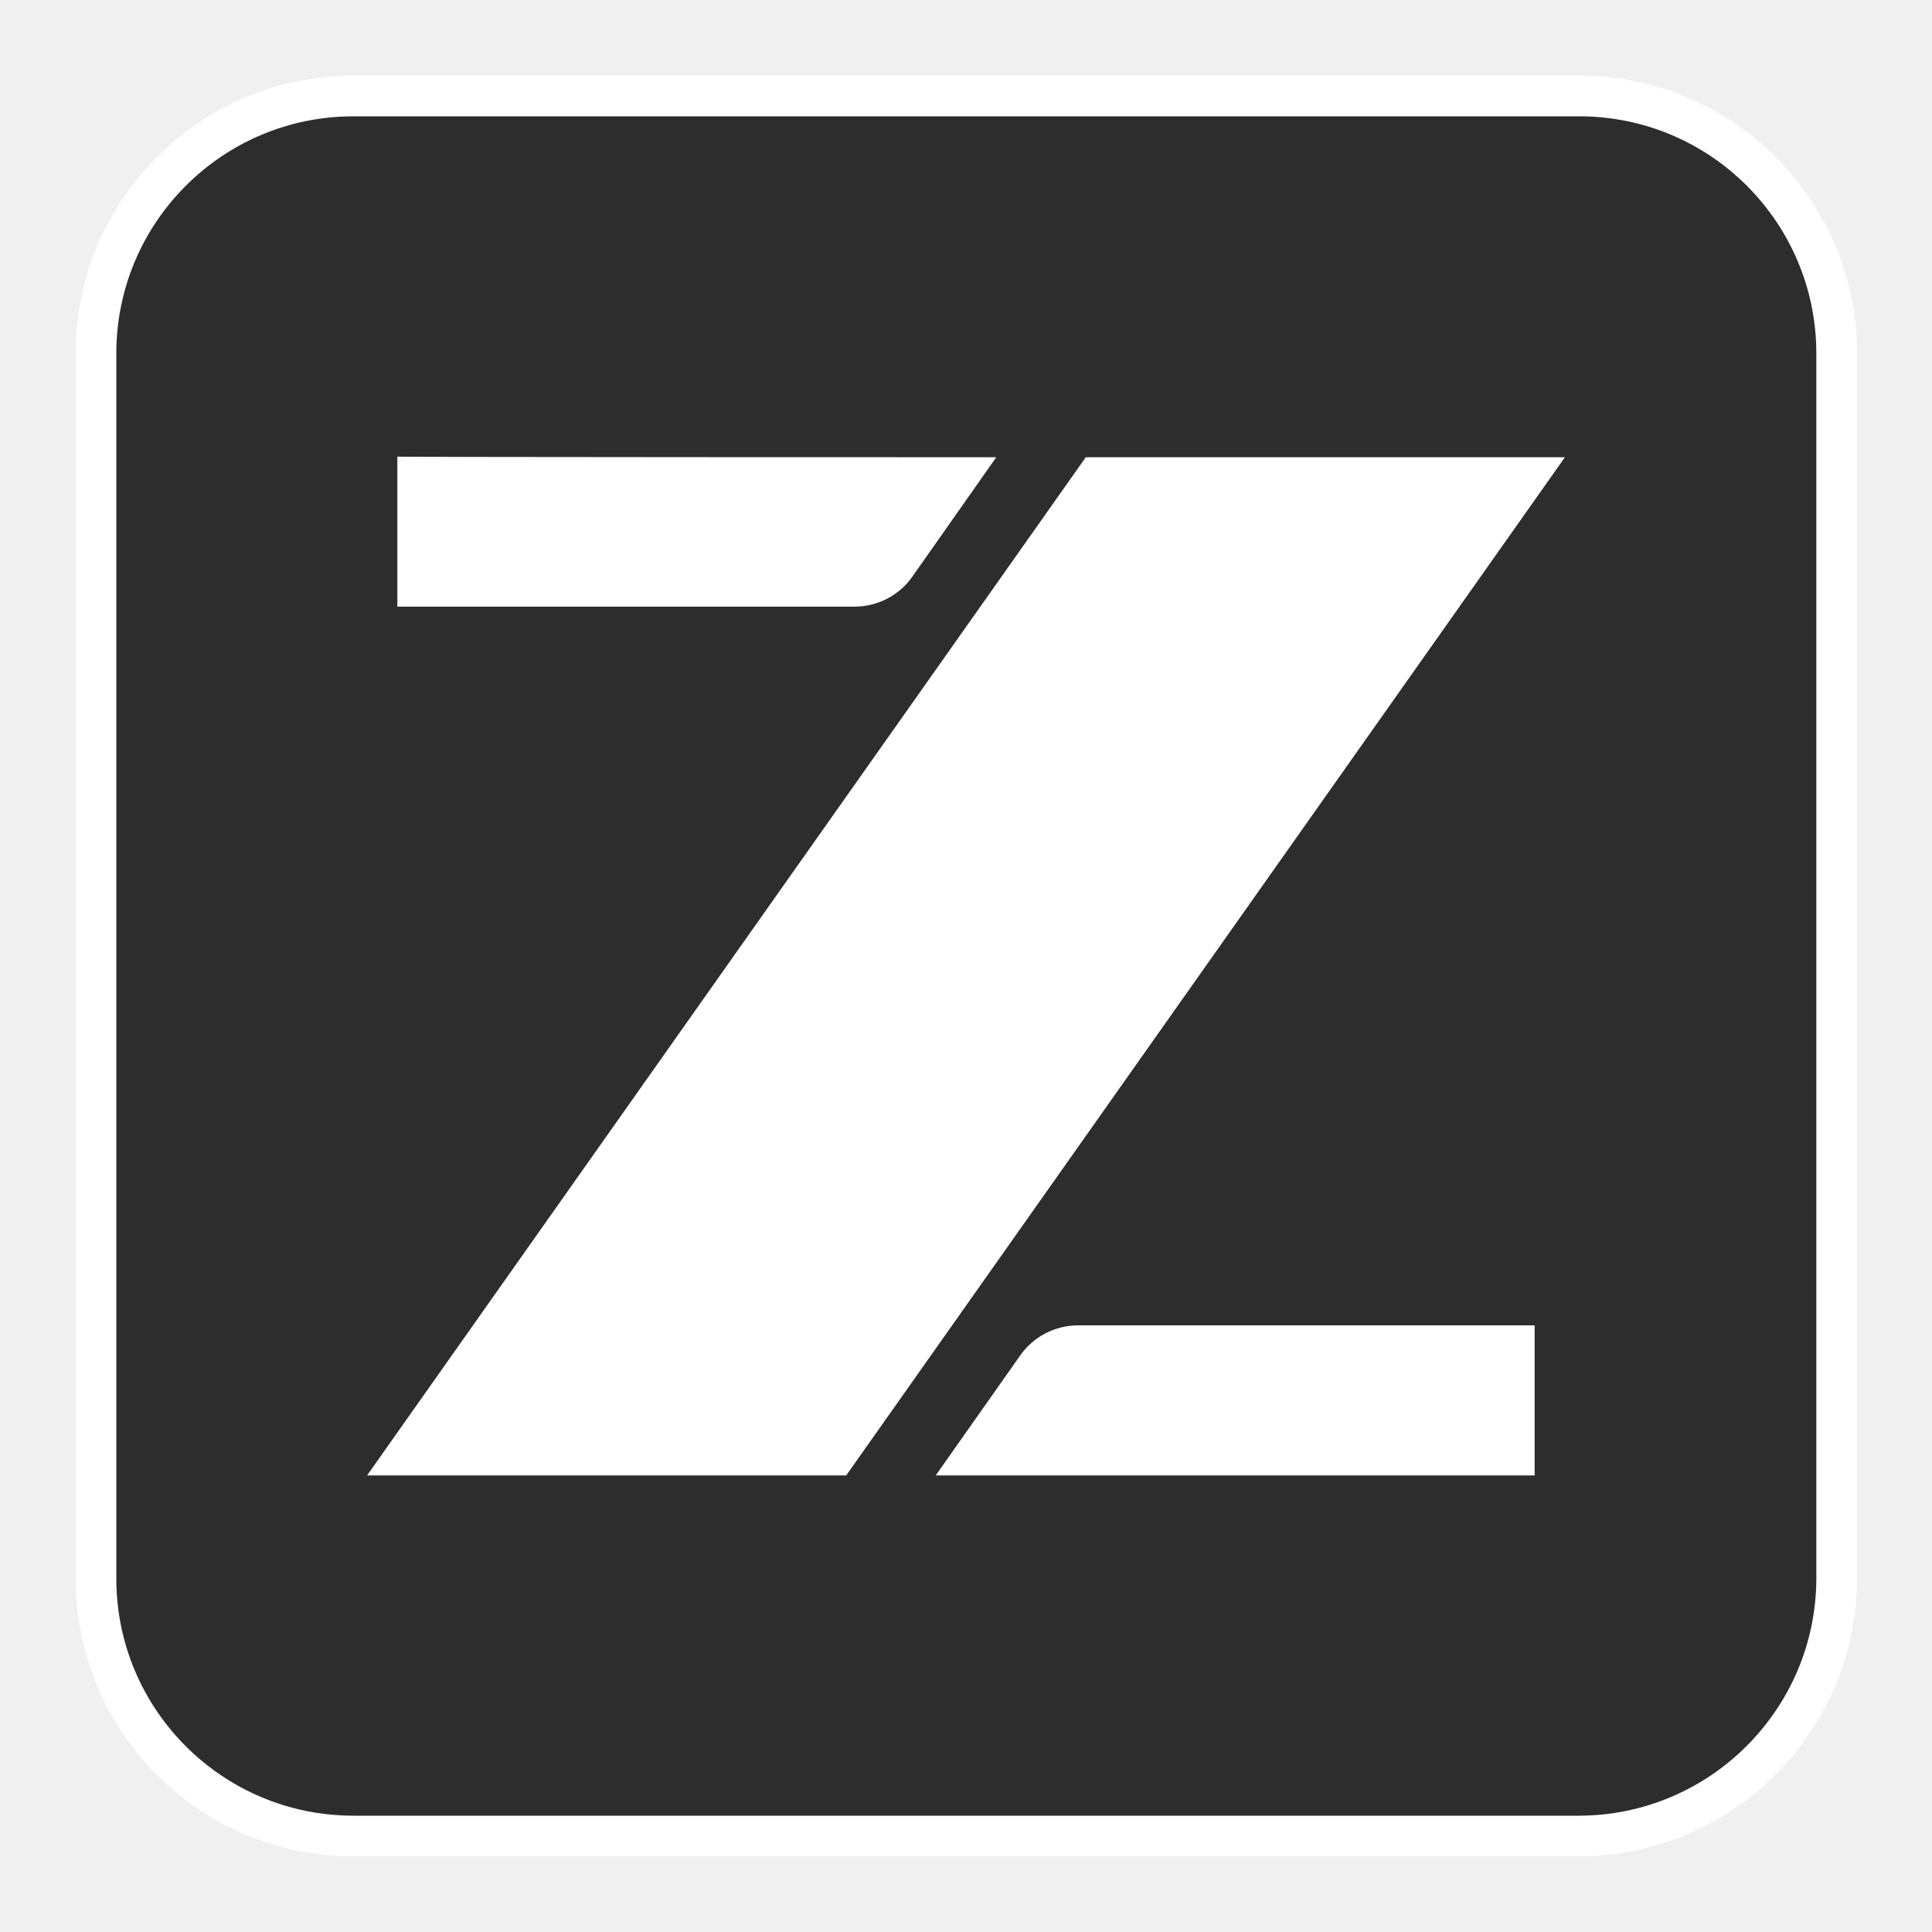
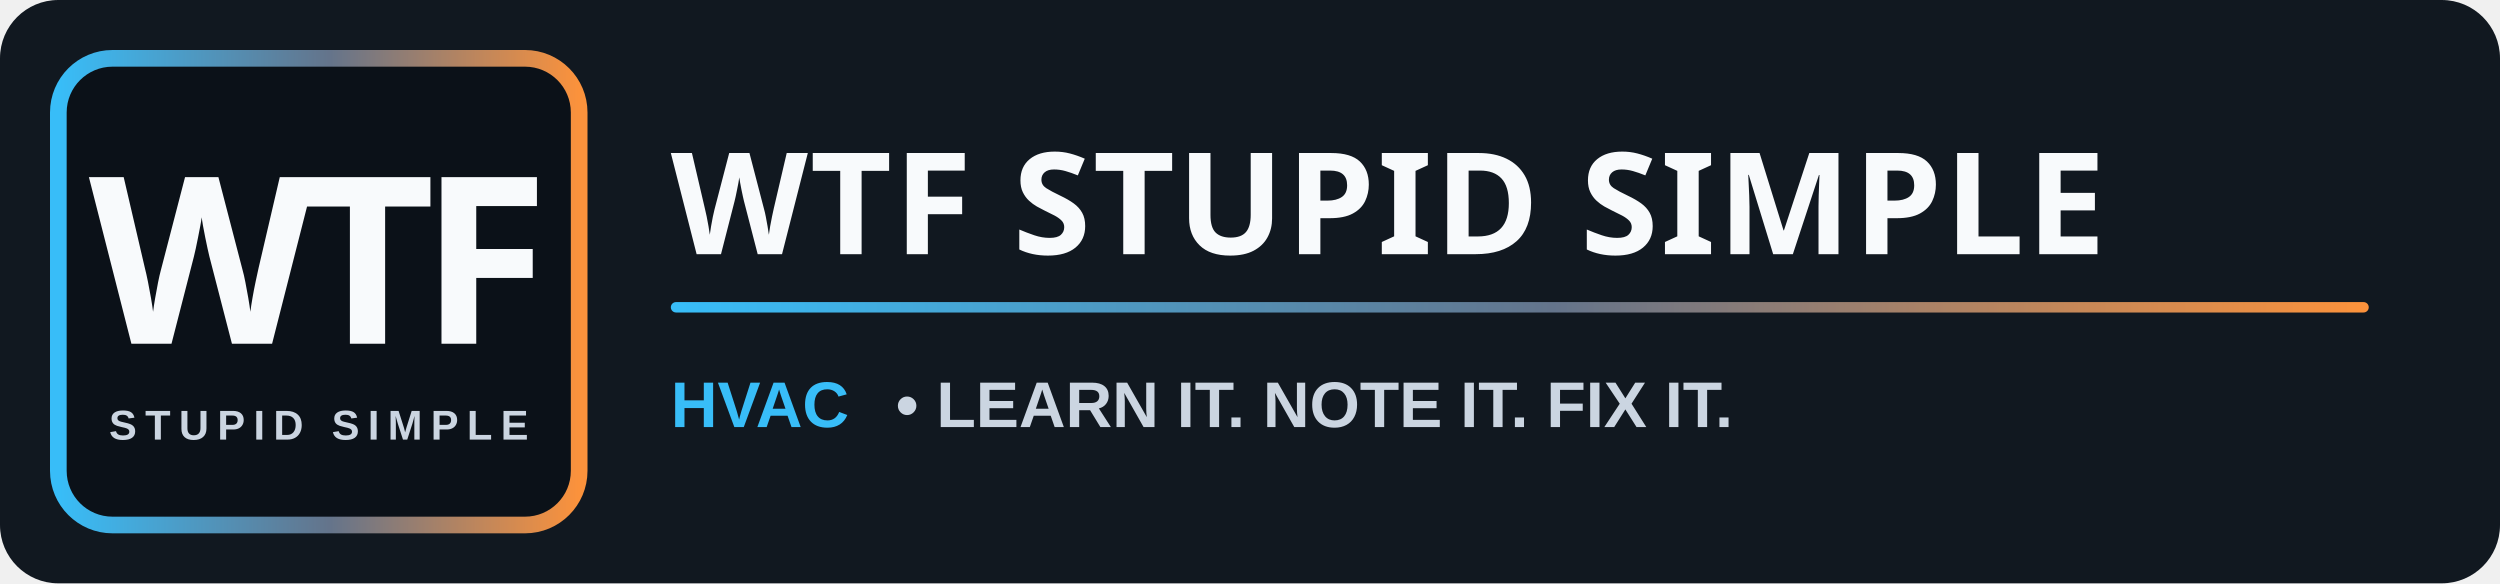
- <svg xmlns="http://www.w3.org/2000/svg" version="1.1" x="0px" y="0px" viewBox="0 0 30 30" style="enable-background:new 0 0 30 30;" xml:space="preserve">
+ <svg xmlns="http://www.w3.org/2000/svg" viewBox="0 0 1200 280" role="img" aria-labelledby="title desc">
  <defs>
-     <style type="text/css">
-     .st194{fill:#2D2D2D;stroke:#FFFFFF;stroke-width:0.632;stroke-miterlimit:10;}
-     .st23{fill:#FFFFFF;}
- 
-     .z-breathe {
-       animation: breathe 2.5s ease-in-out infinite;
-     }
- 
-     @keyframes breathe {
-       0%, 100% { opacity: 0.7; }
-       50% { opacity: 1; }
-     }
-   </style>
+     <linearGradient id="line" x1="0" y1="0" x2="1" y2="0">
+       <stop offset="0" stop-color="#38bdf8" />
+       <stop offset="0.52" stop-color="#64748b" />
+       <stop offset="1" stop-color="#fb923c" />
+     </linearGradient>
  </defs>
-   <g>
-     <path class="st194" d="M24.51,28.51H5.49c-2.21,0-4-1.79-4-4V5.49c0-2.21,1.79-4,4-4h19.03c2.21,0,4,1.79,4,4v19.03     C28.51,26.72,26.72,28.51,24.51,28.51z" />
-     <g class="z-breathe">
-       <path class="st23" d="M15.47,7.1l-1.3,1.85c-0.2,0.29-0.54,0.47-0.9,0.47h-7.1V7.09C6.16,7.1,15.47,7.1,15.47,7.1z" />
-       <polygon class="st23" points="24.3,7.1 13.14,22.91 5.7,22.91 16.86,7.1" />
-       <path class="st23" d="M14.53,22.91l1.31-1.86c0.2-0.29,0.54-0.47,0.9-0.47h7.09v2.33H14.53z" />
-     </g>
-   </g>
+   <rect width="1200" height="280" rx="28" fill="#111820" />
+   <rect x="28" y="28" width="250" height="224" rx="26" fill="#0b1118" stroke="url(#line)" stroke-width="8" />
+   <text x="153" y="165" font-family="Arial Narrow, Impact, sans-serif" font-size="112" font-weight="900" fill="#f8fafc" text-anchor="middle" letter-spacing="-7">WTF</text>
+   <text x="153" y="211" font-family="Arial, sans-serif" font-size="20" font-weight="800" fill="#cbd5e1" text-anchor="middle" letter-spacing="4">STUPID SIMPLE</text>
+   <text x="322" y="122" font-family="Arial Narrow, Impact, sans-serif" font-size="68" font-weight="900" fill="#f8fafc" letter-spacing="1">WTF STUPID SIMPLE</text>
+   <rect x="322" y="145" width="815" height="5" rx="2.5" fill="url(#line)" />
+   <text x="322" y="205" font-family="Arial, sans-serif" font-size="31" font-weight="800" fill="#38bdf8">HVAC</text>
+   <text x="430" y="205" font-family="Arial, sans-serif" font-size="31" font-weight="700" fill="#cbd5e1">• LEARN IT. NOTE IT. FIX IT.</text>
</svg>
